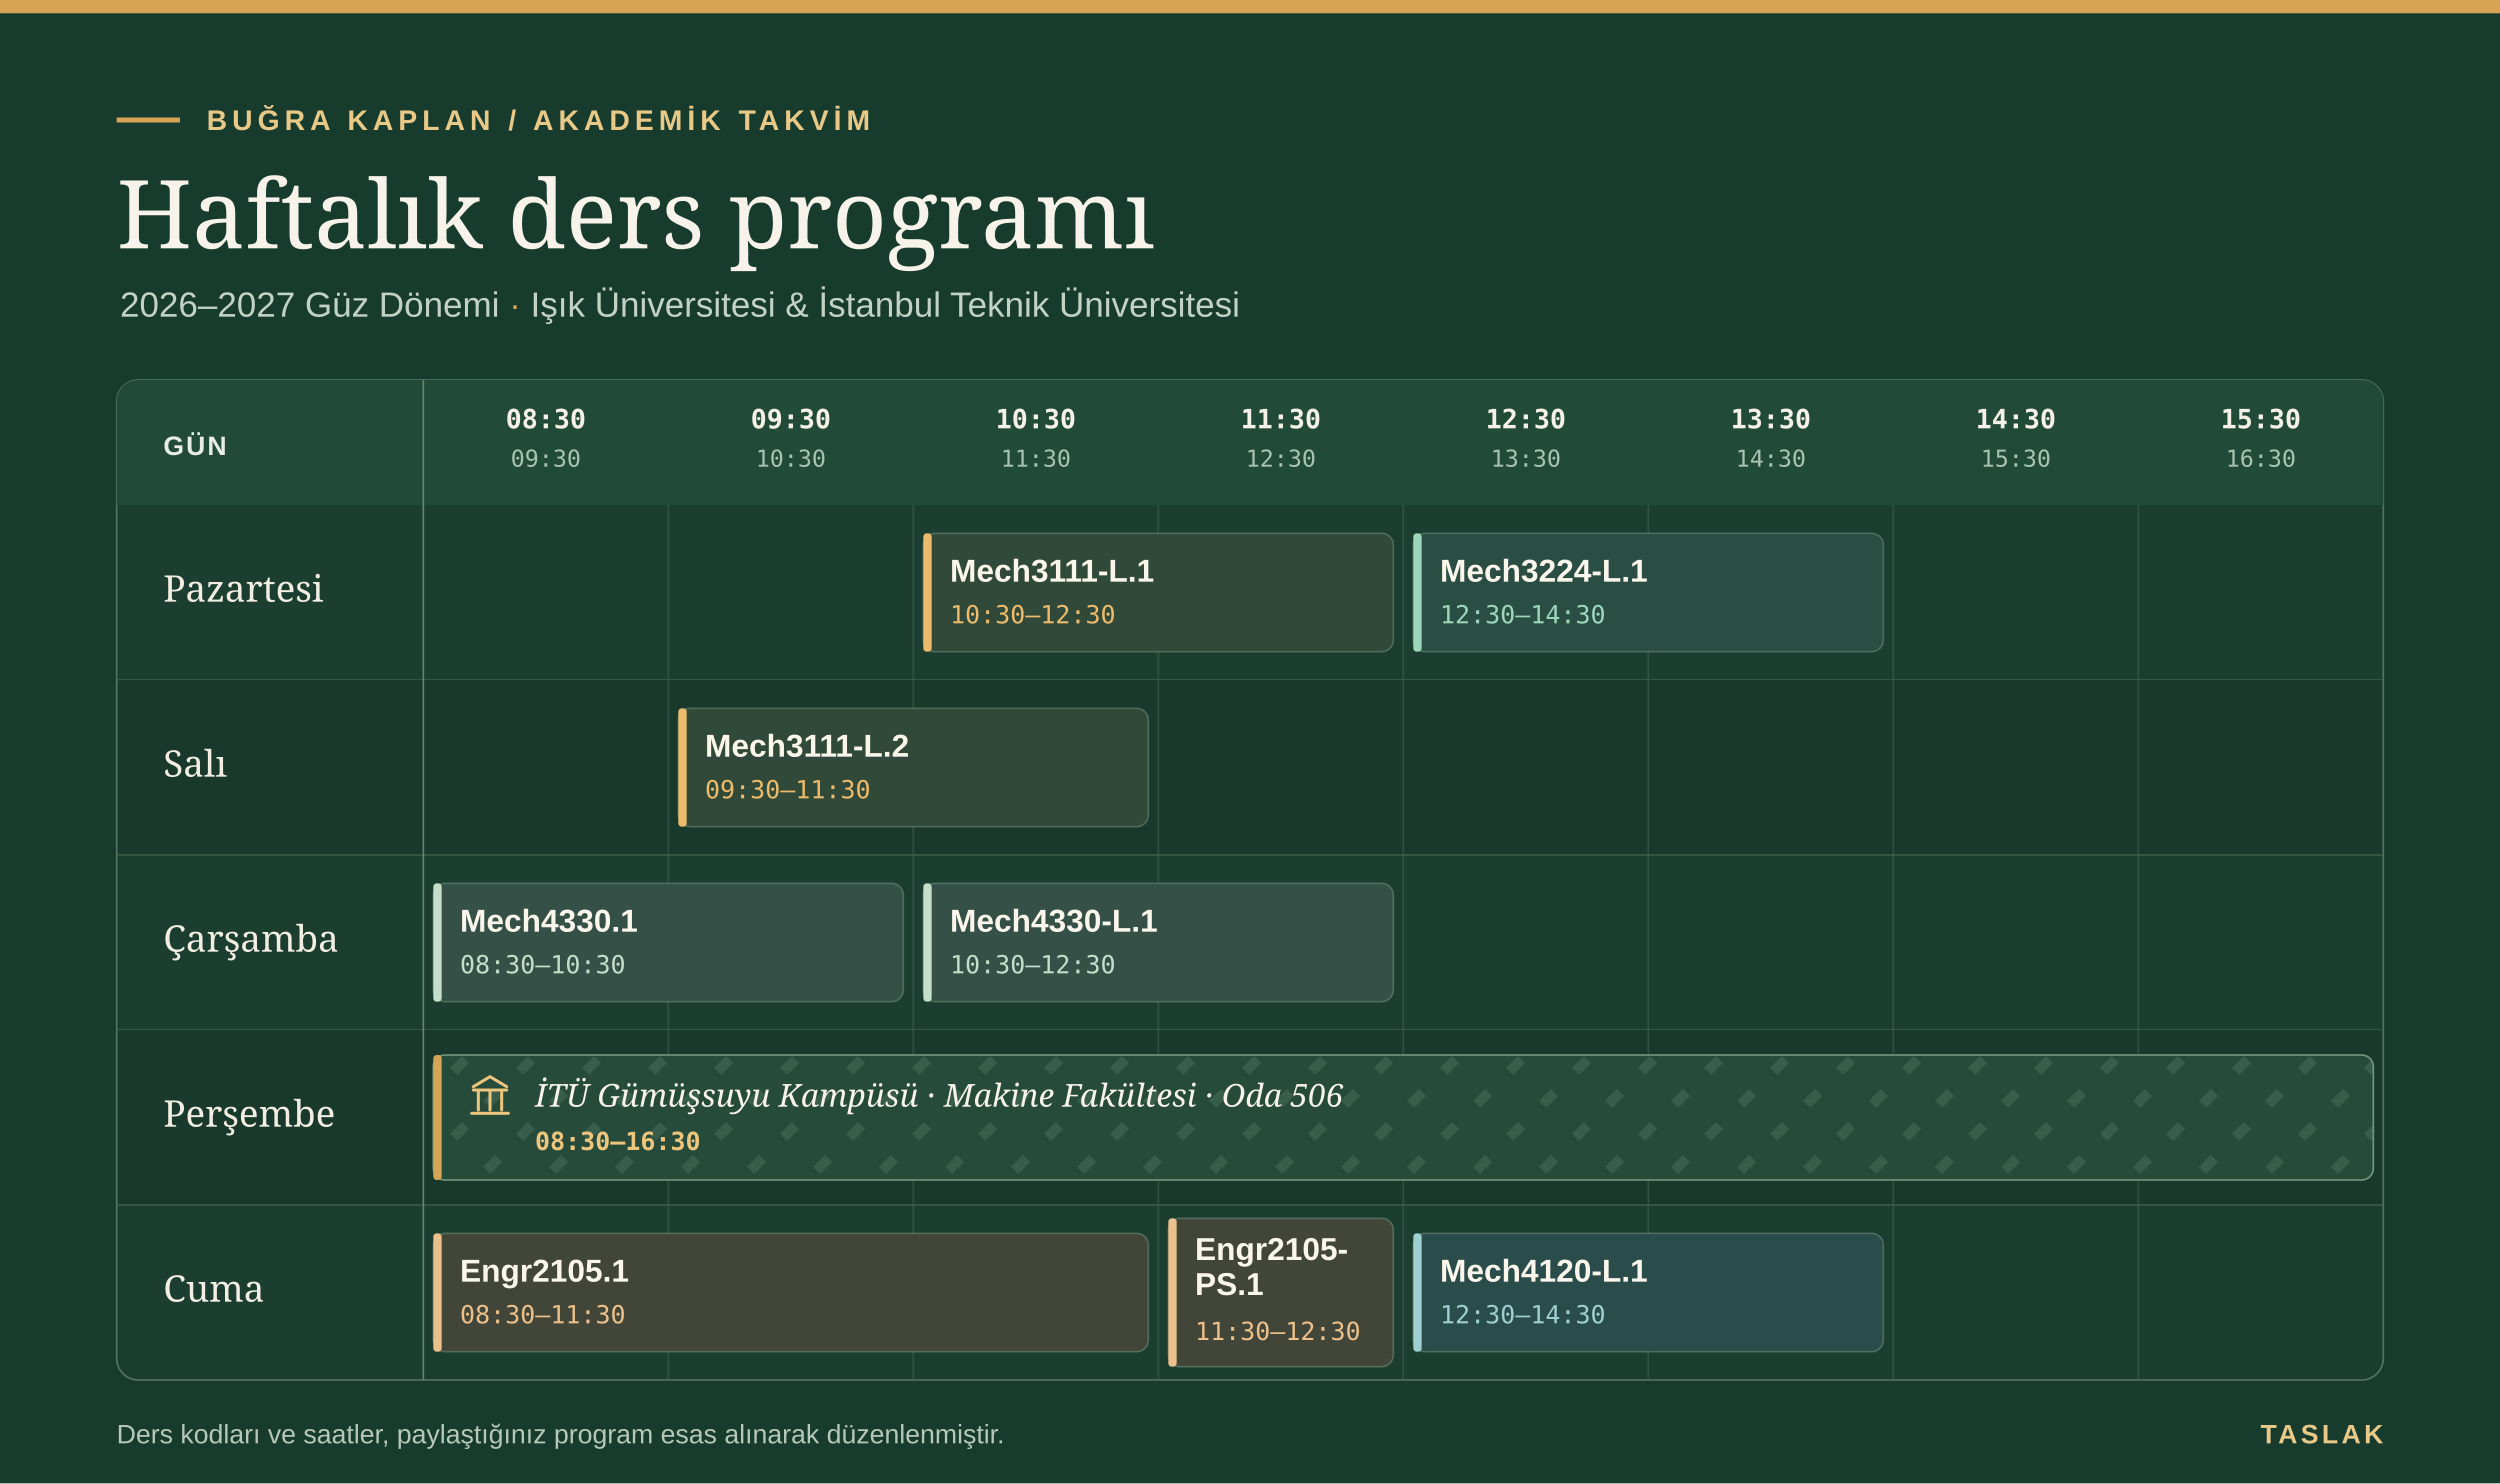
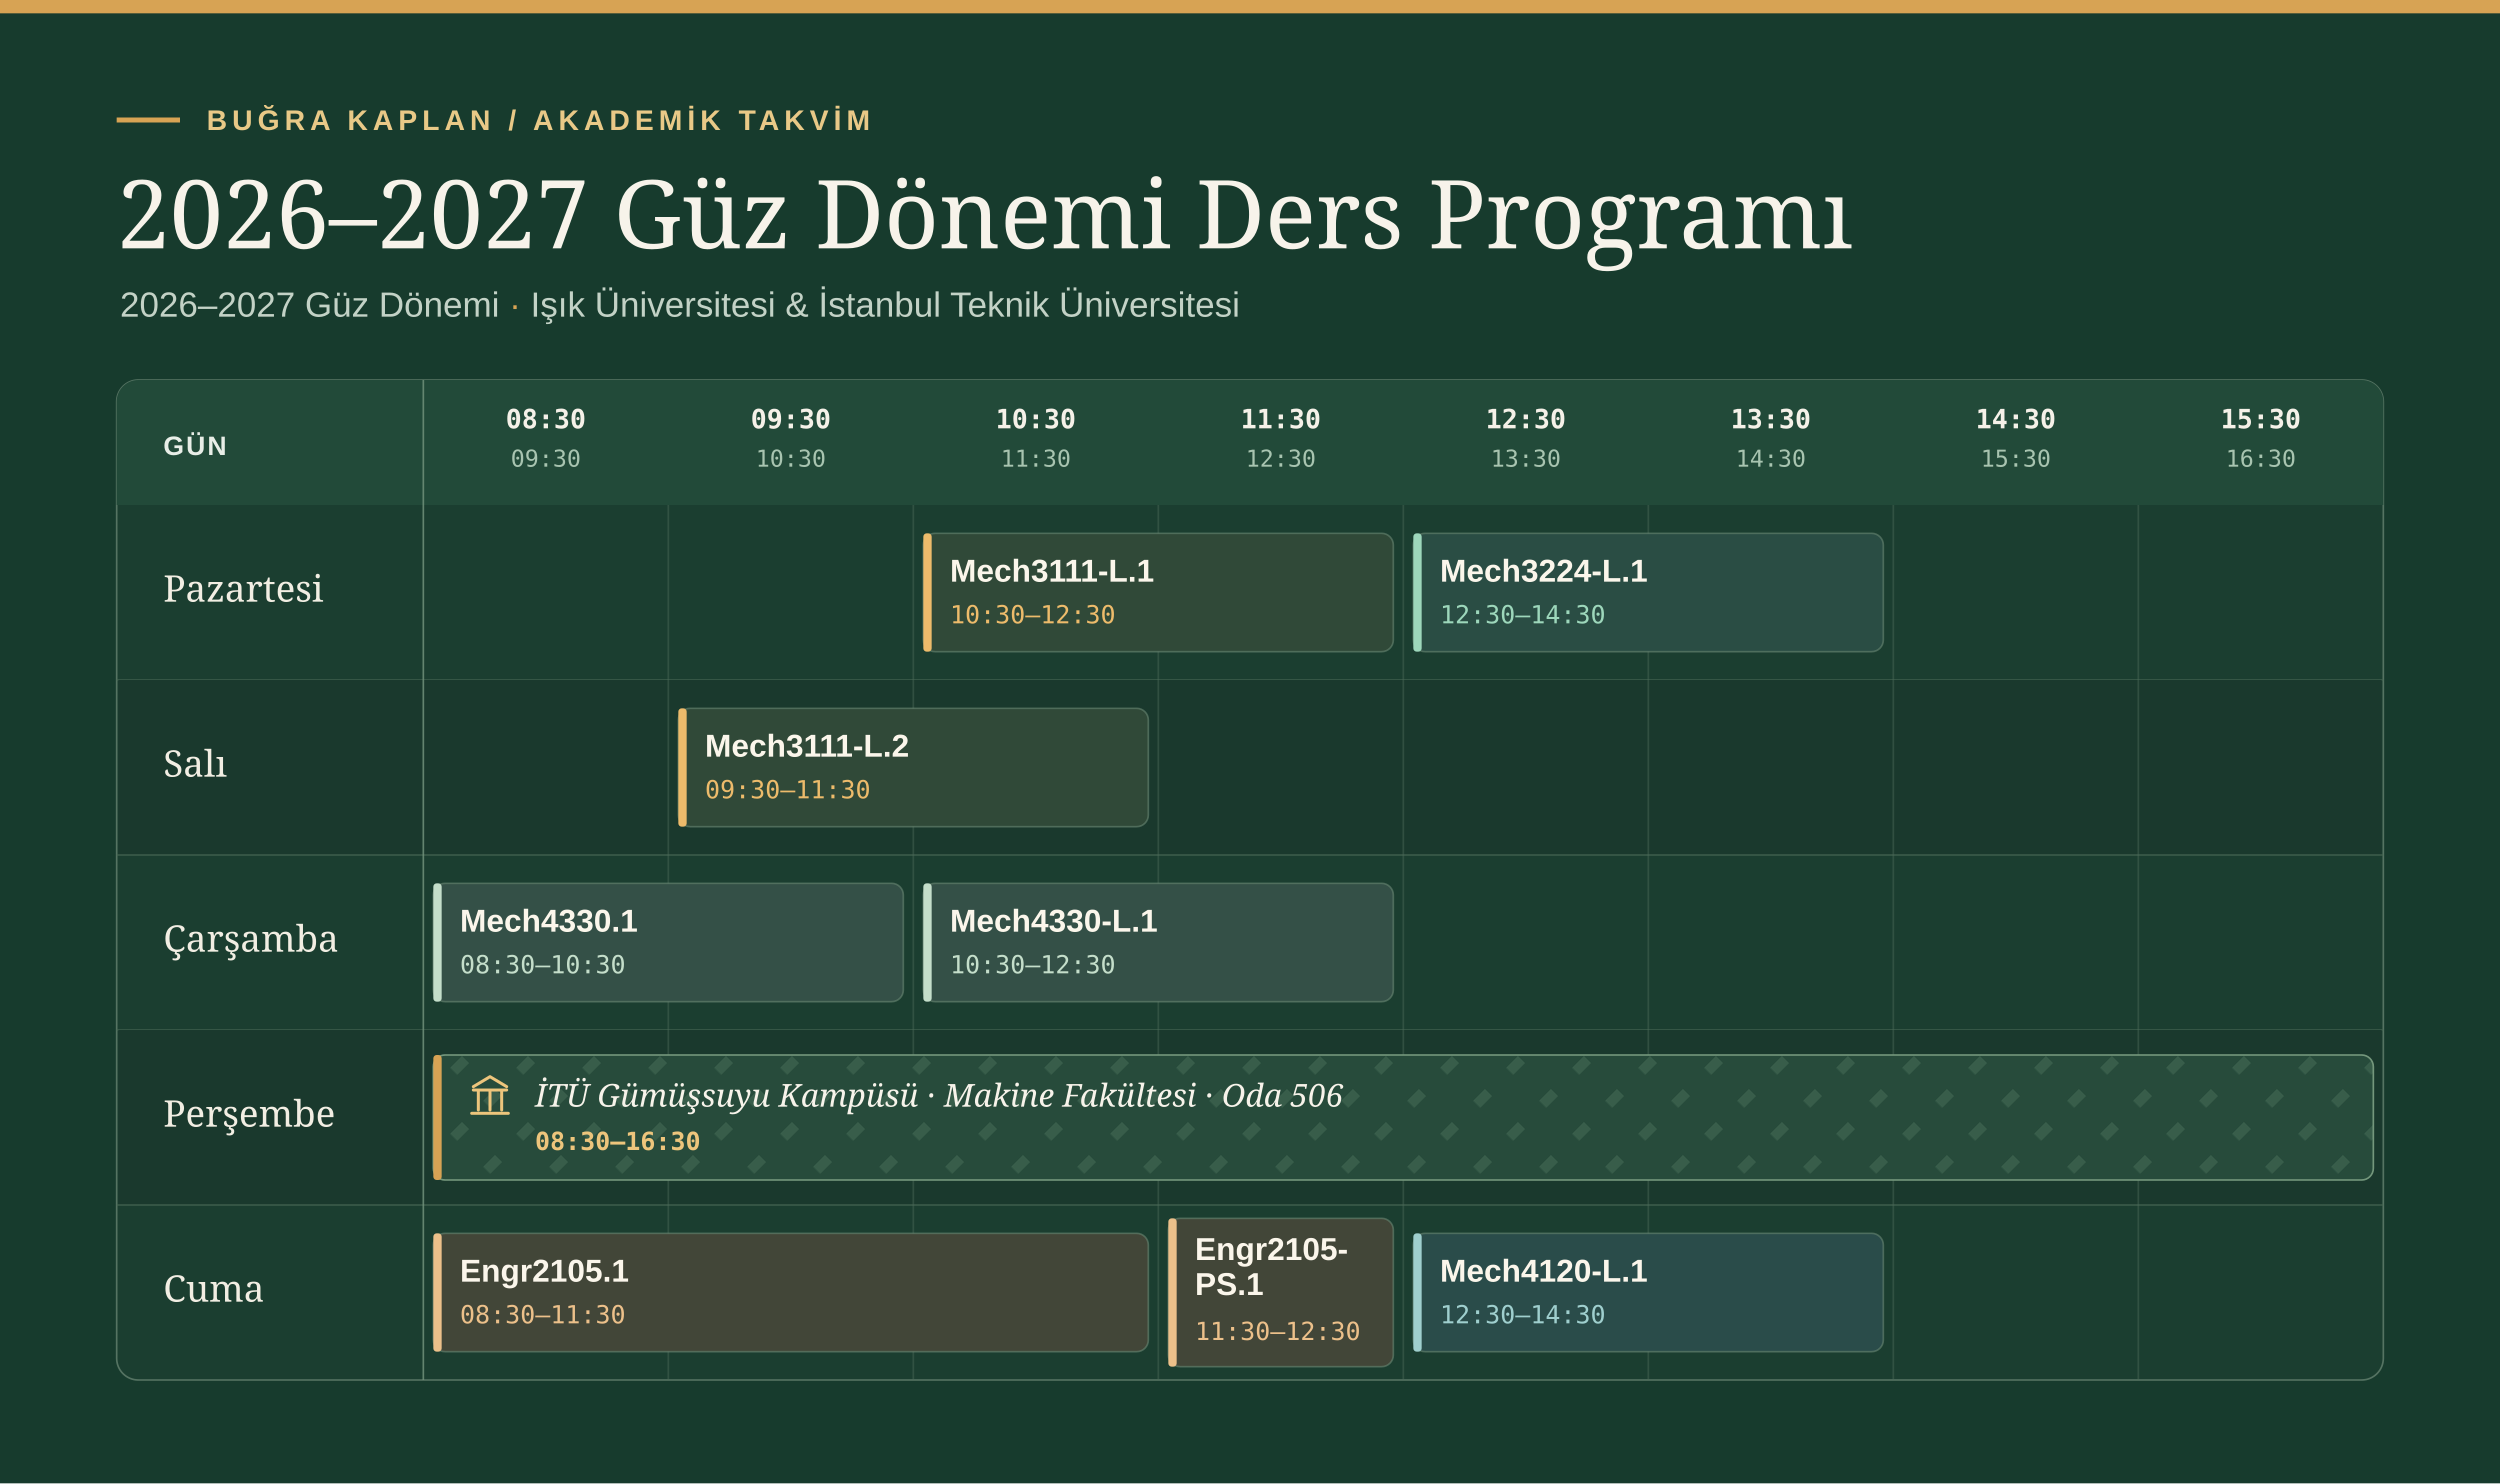
<svg xmlns="http://www.w3.org/2000/svg" width="1500" height="890" viewBox="0 0 1500 890" role="img" aria-labelledby="title description">
  <defs>
    <pattern id="diagonal" patternUnits="userSpaceOnUse" width="28" height="28" patternTransform="rotate(45)">
      <rect width="28" height="28" fill="#274b3b" />
      <path d="M0 0v10" stroke="#385d4a" stroke-width="12" />
    </pattern>
  </defs>
  <style>text{font-family:"Source Sans 3","Segoe UI",Arial,sans-serif}.serif{font-family:"Newsreader",Georgia,serif}.mono{font-family:"IBM Plex Mono",Consolas,monospace}</style>
  <rect width="1500" height="890" fill="#173b2d" />
  <rect x="0" y="0" width="1500" height="8" fill="#d7a354" />
  <path d="M70 72h38" stroke="#d7a354" stroke-width="3" />
  <text x="124" y="78" fill="#e9c987" font-size="17" font-weight="700" letter-spacing="3">BUĞRA KAPLAN  /  AKADEMİK TAKVİM</text>
-   <text x="70" y="149" fill="#f7f3ea" font-size="57" class="serif">Haftalık ders programı</text>
+   <text x="70" y="149" fill="#f7f3ea" font-size="57" class="serif">2026–2027 Güz Dönemi Ders Programı</text>
  <text x="72" y="190" fill="#c3d2c6" font-size="21">2026–2027 Güz Dönemi  <tspan fill="#d7a354">·</tspan>  Işık Üniversitesi &amp; İstanbul Teknik Üniversitesi</text>
  <rect x="70" y="228" width="1360" height="600" rx="13" fill="#1b3e30" stroke="#557362" />
  <path d="M83 228h1334a13 13 0 0 1 13 13v62H70v-62a13 13 0 0 1 13-13z" fill="#224a39" />
  <text x="98" y="273" fill="#e8eee7" font-size="16" font-weight="700" letter-spacing="1.2">GÜN</text>
  <text x="327.5" y="257" text-anchor="middle" fill="#f5f1e8" font-size="16" font-weight="700" class="mono">08:30</text>
  <text x="327.5" y="280" text-anchor="middle" fill="#a8c4b0" font-size="14" class="mono">09:30</text>
  <text x="474.5" y="257" text-anchor="middle" fill="#f5f1e8" font-size="16" font-weight="700" class="mono">09:30</text>
  <text x="474.5" y="280" text-anchor="middle" fill="#a8c4b0" font-size="14" class="mono">10:30</text>
  <text x="621.5" y="257" text-anchor="middle" fill="#f5f1e8" font-size="16" font-weight="700" class="mono">10:30</text>
  <text x="621.5" y="280" text-anchor="middle" fill="#a8c4b0" font-size="14" class="mono">11:30</text>
  <text x="768.5" y="257" text-anchor="middle" fill="#f5f1e8" font-size="16" font-weight="700" class="mono">11:30</text>
  <text x="768.5" y="280" text-anchor="middle" fill="#a8c4b0" font-size="14" class="mono">12:30</text>
  <text x="915.5" y="257" text-anchor="middle" fill="#f5f1e8" font-size="16" font-weight="700" class="mono">12:30</text>
  <text x="915.5" y="280" text-anchor="middle" fill="#a8c4b0" font-size="14" class="mono">13:30</text>
  <text x="1062.5" y="257" text-anchor="middle" fill="#f5f1e8" font-size="16" font-weight="700" class="mono">13:30</text>
  <text x="1062.5" y="280" text-anchor="middle" fill="#a8c4b0" font-size="14" class="mono">14:30</text>
  <text x="1209.5" y="257" text-anchor="middle" fill="#f5f1e8" font-size="16" font-weight="700" class="mono">14:30</text>
  <text x="1209.5" y="280" text-anchor="middle" fill="#a8c4b0" font-size="14" class="mono">15:30</text>
  <text x="1356.5" y="257" text-anchor="middle" fill="#f5f1e8" font-size="16" font-weight="700" class="mono">15:30</text>
  <text x="1356.5" y="280" text-anchor="middle" fill="#a8c4b0" font-size="14" class="mono">16:30</text>
  <text x="98" y="361" fill="#f2eee3" font-size="22" class="serif">Pazartesi</text>
  <path d="M70 408h1360" stroke="#456552" stroke-opacity=".75" />
  <rect x="71" y="408" width="1358" height="105" fill="#1a392d" />
  <text x="98" y="466" fill="#f2eee3" font-size="22" class="serif">Salı</text>
  <path d="M70 513h1360" stroke="#456552" stroke-opacity=".75" />
  <text x="98" y="571" fill="#f2eee3" font-size="22" class="serif">Çarşamba</text>
  <path d="M70 618h1360" stroke="#456552" stroke-opacity=".75" />
  <rect x="71" y="618" width="1358" height="105" fill="#1a392d" />
  <text x="98" y="676" fill="#f2eee3" font-size="22" class="serif">Perşembe</text>
  <path d="M70 723h1360" stroke="#456552" stroke-opacity=".75" />
  <text x="98" y="781" fill="#f2eee3" font-size="22" class="serif">Cuma</text>
  <path d="M254 228v600" stroke="#70917b" stroke-opacity=".85" />
  <path d="M401 303v525" stroke="#4b6957" stroke-opacity=".47" />
  <path d="M548 303v525" stroke="#4b6957" stroke-opacity=".47" />
  <path d="M695 303v525" stroke="#4b6957" stroke-opacity=".47" />
  <path d="M842 303v525" stroke="#4b6957" stroke-opacity=".47" />
  <path d="M989 303v525" stroke="#4b6957" stroke-opacity=".47" />
  <path d="M1136 303v525" stroke="#4b6957" stroke-opacity=".47" />
  <path d="M1283 303v525" stroke="#4b6957" stroke-opacity=".47" />
  <rect x="554" y="320" width="282" height="71" rx="7" fill="#304938" stroke="#6a8873" stroke-opacity=".6" />
  <rect x="554" y="320" width="5" height="71" rx="2" fill="#edbb6b" />
  <text x="570" y="349" fill="#fbf6eb" font-size="19" font-weight="700">Mech3111-L.1</text>
  <text x="570" y="374" fill="#edbb6b" font-size="15" class="mono">10:30–12:30</text>
  <rect x="848" y="320" width="282" height="71" rx="7" fill="#2a4d44" stroke="#6a8873" stroke-opacity=".6" />
  <rect x="848" y="320" width="5" height="71" rx="2" fill="#9dd7bb" />
  <text x="864" y="349" fill="#fbf6eb" font-size="19" font-weight="700">Mech3224-L.1</text>
  <text x="864" y="374" fill="#9dd7bb" font-size="15" class="mono">12:30–14:30</text>
  <rect x="407" y="425" width="282" height="71" rx="7" fill="#304938" stroke="#6a8873" stroke-opacity=".6" />
  <rect x="407" y="425" width="5" height="71" rx="2" fill="#edbb6b" />
  <text x="423" y="454" fill="#fbf6eb" font-size="19" font-weight="700">Mech3111-L.2</text>
  <text x="423" y="479" fill="#edbb6b" font-size="15" class="mono">09:30–11:30</text>
  <rect x="260" y="530" width="282" height="71" rx="7" fill="#345047" stroke="#6a8873" stroke-opacity=".6" />
  <rect x="260" y="530" width="5" height="71" rx="2" fill="#c4deca" />
  <text x="276" y="559" fill="#fbf6eb" font-size="19" font-weight="700">Mech4330.1</text>
  <text x="276" y="584" fill="#c4deca" font-size="15" class="mono">08:30–10:30</text>
  <rect x="554" y="530" width="282" height="71" rx="7" fill="#345047" stroke="#6a8873" stroke-opacity=".6" />
  <rect x="554" y="530" width="5" height="71" rx="2" fill="#c4deca" />
  <text x="570" y="559" fill="#fbf6eb" font-size="19" font-weight="700">Mech4330-L.1</text>
  <text x="570" y="584" fill="#c4deca" font-size="15" class="mono">10:30–12:30</text>
  <rect x="260" y="740" width="429" height="71" rx="7" fill="#424638" stroke="#6a8873" stroke-opacity=".6" />
  <rect x="260" y="740" width="5" height="71" rx="2" fill="#ecc08a" />
  <text x="276" y="769" fill="#fbf6eb" font-size="19" font-weight="700">Engr2105.1</text>
  <text x="276" y="794" fill="#ecc08a" font-size="15" class="mono">08:30–11:30</text>
  <rect x="701" y="731" width="135" height="89" rx="7" fill="#424638" stroke="#6a8873" stroke-opacity=".6" />
  <rect x="701" y="731" width="5" height="89" rx="2" fill="#ecc08a" />
  <text x="717" y="756" fill="#fbf6eb" font-size="19" font-weight="700">Engr2105-</text>
  <text x="717" y="777" fill="#fbf6eb" font-size="19" font-weight="700">PS.1</text>
  <text x="717" y="804" fill="#ecc08a" font-size="15" class="mono">11:30–12:30</text>
  <rect x="848" y="740" width="282" height="71" rx="7" fill="#2a4c4a" stroke="#6a8873" stroke-opacity=".6" />
  <rect x="848" y="740" width="5" height="71" rx="2" fill="#9fcfce" />
  <text x="864" y="769" fill="#fbf6eb" font-size="19" font-weight="700">Mech4120-L.1</text>
  <text x="864" y="794" fill="#9fcfce" font-size="15" class="mono">12:30–14:30</text>
  <rect x="260" y="633" width="1164" height="75" rx="7" fill="url(#diagonal)" stroke="#74977c" />
  <rect x="260" y="633" width="5" height="75" rx="2" fill="#d7a354" />
  <path d="M284 662l10-6 10 6m-20 2h20m-17 0v12m7-12v12m7-12v12m-18 2h22" transform="translate(0,-10)" fill="none" stroke="#edc57c" stroke-width="1.8" stroke-linecap="round" stroke-linejoin="round" />
  <text x="321" y="664" fill="#f7f3ea" font-size="19" class="serif" font-style="italic">İTÜ Gümüşsuyu Kampüsü · Makine Fakültesi · Oda 506</text>
  <text x="321" y="690" fill="#edc57c" font-size="15" font-weight="700" class="mono">08:30–16:30</text>
-   <text x="70" y="866" fill="#b6c8ba" font-size="16">Ders kodları ve saatler, paylaştığınız program esas alınarak düzenlenmiştir.</text>
-   <text x="1430" y="866" text-anchor="end" fill="#e9c987" font-size="16" font-weight="700" letter-spacing="2">TASLAK</text>
</svg>
